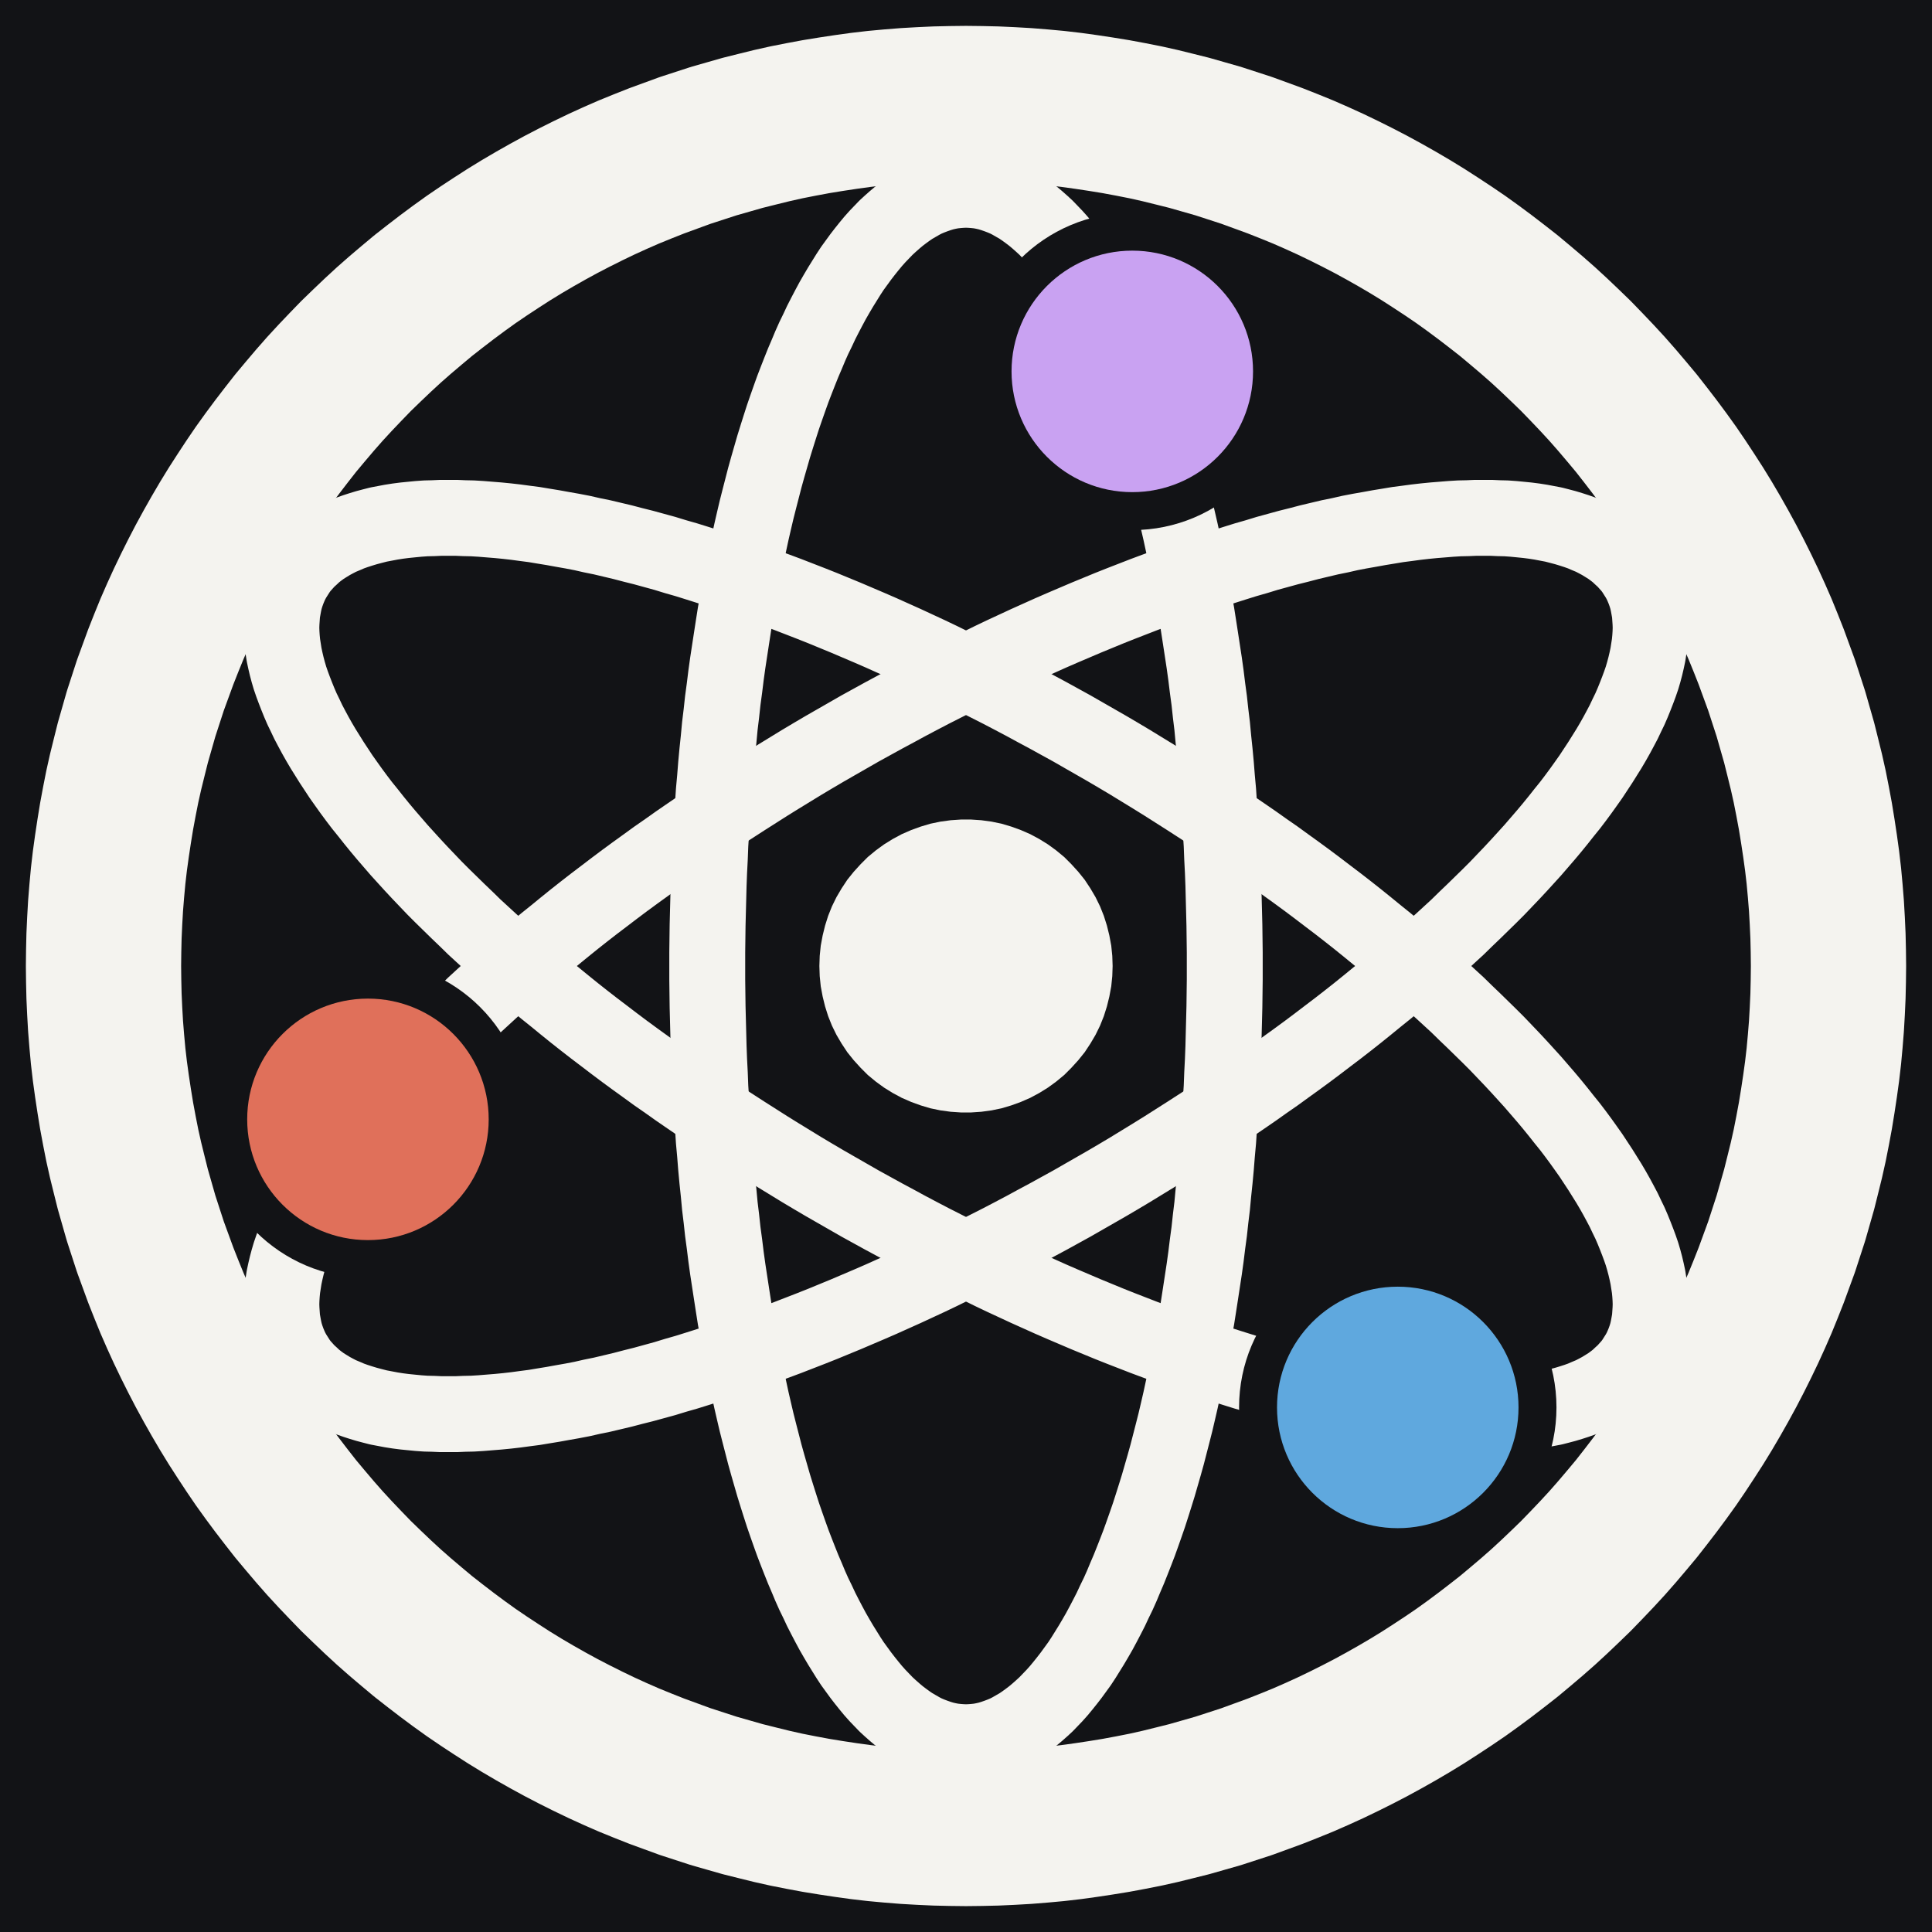
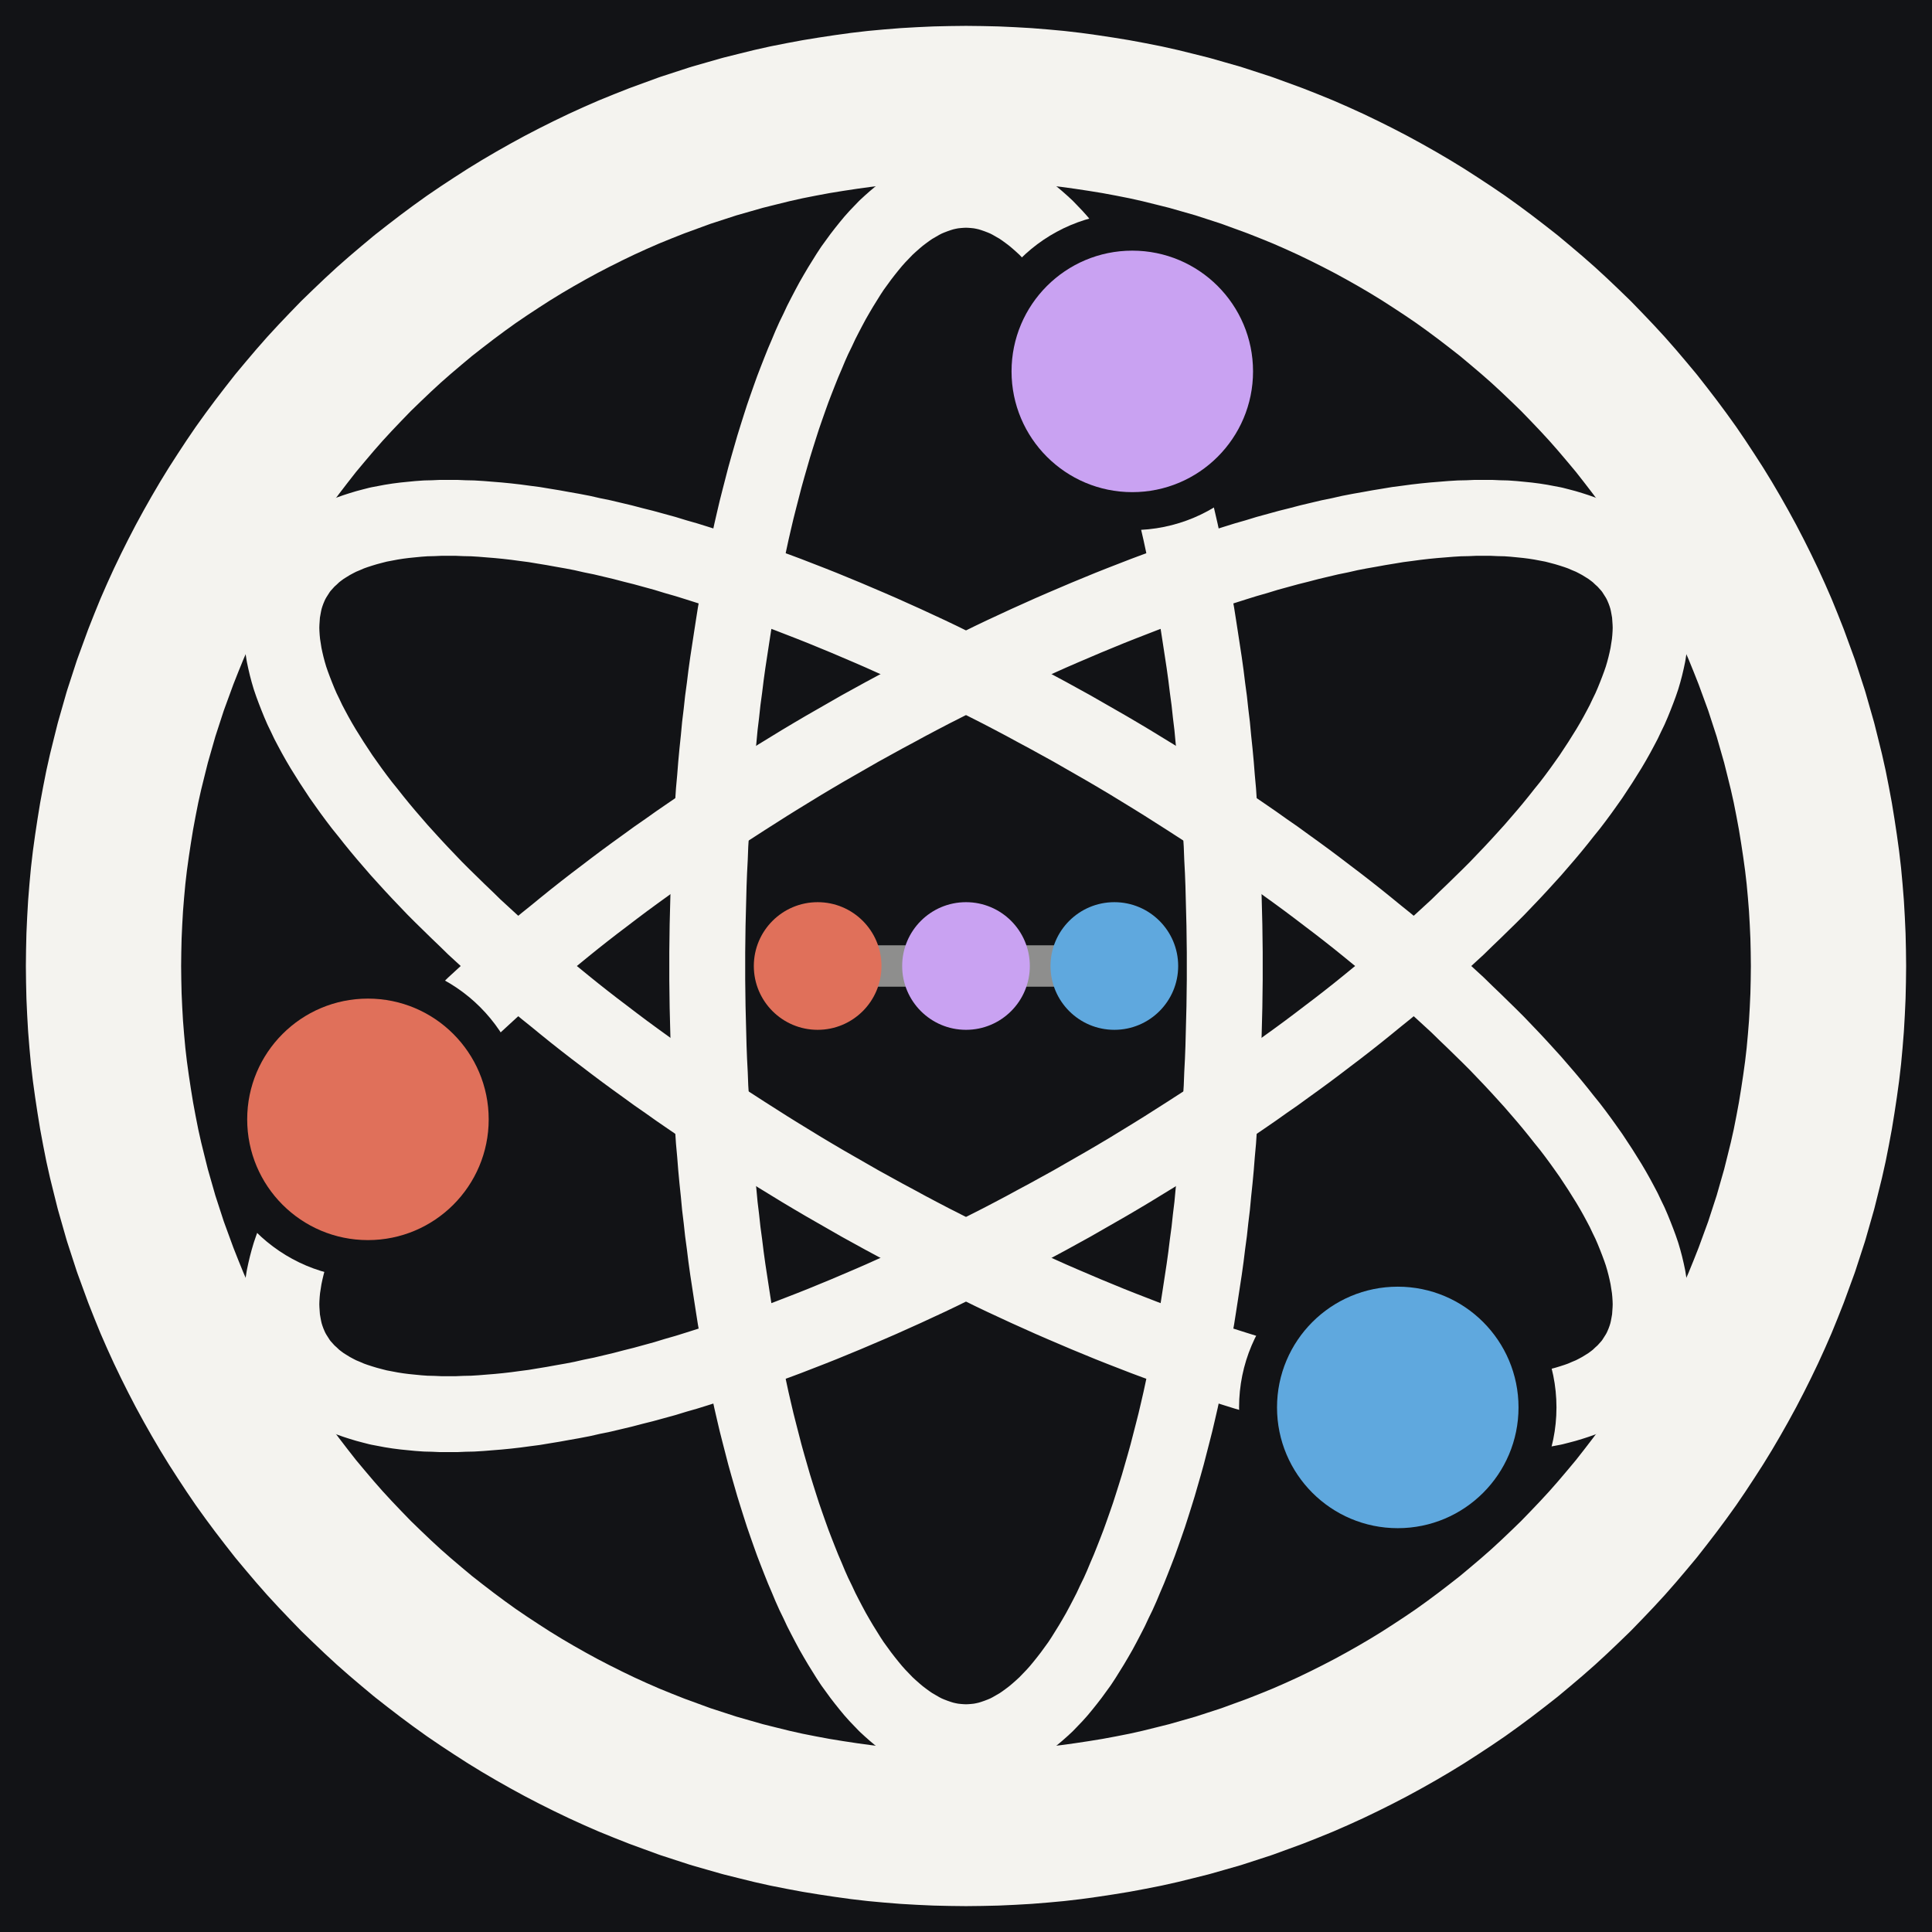
<svg xmlns="http://www.w3.org/2000/svg" viewBox="44 18 112 112" width="512" height="512">
  <rect x="44" y="18" width="112" height="112" fill="#121316" />
-   <path d="M108.50 74.00L108.48 74.59L108.42 75.18L108.31 75.77L108.17 76.34L107.99 76.91L107.77 77.46L107.51 77.99L107.21 78.50L106.88 79.00L106.51 79.46L106.11 79.90L105.69 80.32L105.23 80.70L104.75 81.05L104.25 81.36L103.73 81.64L103.18 81.88L102.63 82.08L102.06 82.25L101.48 82.37L100.89 82.45L100.30 82.49L99.70 82.49L99.11 82.45L98.52 82.37L97.94 82.25L97.37 82.08L96.82 81.88L96.27 81.64L95.75 81.36L95.25 81.05L94.77 80.70L94.31 80.32L93.89 79.90L93.49 79.46L93.12 79.00L92.79 78.50L92.49 77.99L92.23 77.46L92.01 76.91L91.83 76.34L91.69 75.77L91.58 75.18L91.52 74.59L91.50 74.00L91.52 73.41L91.58 72.82L91.69 72.23L91.83 71.66L92.01 71.09L92.23 70.54L92.49 70.01L92.79 69.50L93.12 69.00L93.49 68.54L93.89 68.10L94.31 67.68L94.77 67.30L95.25 66.95L95.75 66.64L96.27 66.36L96.82 66.12L97.37 65.92L97.94 65.75L98.52 65.63L99.11 65.55L99.70 65.51L100.30 65.51L100.89 65.55L101.48 65.63L102.06 65.75L102.63 65.92L103.18 66.12L103.73 66.36L104.25 66.64L104.75 66.95L105.23 67.30L105.69 67.68L106.11 68.10L106.51 68.54L106.88 69.00L107.21 69.50L107.51 70.01L107.77 70.54L107.99 71.09L108.17 71.66L108.31 72.23L108.42 72.82L108.48 73.41Z" fill="#f4f3ef" fill-rule="evenodd" />
  <path d="M150.00 74.00L149.99 74.87L149.97 75.74L149.93 76.62L149.88 77.49L149.81 78.36L149.73 79.23L149.63 80.09L149.51 80.96L149.38 81.82L149.24 82.68L149.08 83.54L148.91 84.40L148.72 85.25L148.51 86.10L148.30 86.94L148.06 87.78L147.82 88.62L147.55 89.45L147.28 90.28L146.98 91.10L146.68 91.92L146.36 92.73L146.03 93.54L145.68 94.34L145.32 95.13L144.94 95.92L144.55 96.70L144.15 97.47L143.73 98.24L143.30 99.00L142.86 99.75L142.40 100.50L141.93 101.23L141.45 101.96L140.96 102.68L140.45 103.39L139.93 104.09L139.40 104.78L138.86 105.47L138.30 106.14L137.74 106.80L137.16 107.46L136.57 108.10L135.97 108.73L135.36 109.36L134.73 109.97L134.10 110.57L133.46 111.16L132.80 111.74L132.14 112.30L131.47 112.86L130.78 113.40L130.09 113.93L129.39 114.45L128.68 114.96L127.96 115.45L127.23 115.93L126.50 116.40L125.75 116.86L125.00 117.30L124.24 117.73L123.47 118.15L122.70 118.55L121.92 118.94L121.13 119.32L120.34 119.68L119.54 120.03L118.73 120.36L117.92 120.68L117.10 120.98L116.28 121.28L115.45 121.55L114.62 121.82L113.78 122.06L112.94 122.30L112.10 122.51L111.25 122.72L110.40 122.91L109.54 123.08L108.68 123.24L107.82 123.38L106.96 123.51L106.09 123.63L105.23 123.73L104.36 123.81L103.49 123.88L102.62 123.93L101.74 123.97L100.87 123.99L100.00 124.00L99.13 123.99L98.26 123.97L97.38 123.93L96.51 123.88L95.64 123.81L94.77 123.73L93.91 123.63L93.04 123.51L92.18 123.38L91.32 123.24L90.46 123.08L89.60 122.91L88.75 122.72L87.90 122.51L87.06 122.30L86.22 122.06L85.38 121.82L84.55 121.55L83.72 121.28L82.90 120.98L82.08 120.68L81.27 120.36L80.46 120.03L79.66 119.68L78.87 119.32L78.08 118.94L77.30 118.55L76.53 118.15L75.76 117.73L75.00 117.30L74.25 116.86L73.50 116.40L72.77 115.93L72.04 115.45L71.32 114.96L70.61 114.45L69.91 113.93L69.22 113.40L68.53 112.86L67.86 112.30L67.20 111.74L66.54 111.16L65.90 110.57L65.27 109.97L64.64 109.36L64.03 108.73L63.43 108.10L62.84 107.46L62.26 106.80L61.70 106.14L61.14 105.47L60.60 104.78L60.07 104.09L59.55 103.39L59.04 102.68L58.55 101.96L58.07 101.23L57.60 100.50L57.14 99.75L56.70 99.00L56.27 98.24L55.85 97.47L55.45 96.70L55.06 95.92L54.68 95.13L54.32 94.34L53.97 93.54L53.64 92.73L53.32 91.92L53.02 91.10L52.72 90.28L52.45 89.45L52.18 88.62L51.94 87.78L51.70 86.94L51.49 86.10L51.28 85.25L51.09 84.40L50.92 83.54L50.76 82.68L50.62 81.82L50.49 80.96L50.37 80.09L50.27 79.23L50.19 78.36L50.12 77.49L50.07 76.62L50.03 75.74L50.01 74.87L50.00 74.00L50.01 73.13L50.03 72.26L50.07 71.38L50.12 70.51L50.19 69.64L50.27 68.77L50.37 67.91L50.49 67.04L50.62 66.18L50.76 65.32L50.92 64.46L51.09 63.60L51.28 62.75L51.49 61.90L51.70 61.06L51.94 60.22L52.18 59.38L52.45 58.55L52.72 57.72L53.02 56.90L53.32 56.08L53.64 55.27L53.97 54.46L54.32 53.66L54.68 52.87L55.06 52.08L55.45 51.30L55.85 50.53L56.27 49.76L56.70 49.00L57.14 48.25L57.60 47.50L58.07 46.77L58.55 46.04L59.04 45.32L59.55 44.61L60.07 43.91L60.60 43.22L61.14 42.53L61.70 41.86L62.26 41.20L62.84 40.54L63.43 39.90L64.03 39.27L64.64 38.64L65.27 38.03L65.90 37.43L66.54 36.84L67.20 36.26L67.86 35.70L68.53 35.14L69.22 34.60L69.91 34.07L70.61 33.55L71.32 33.04L72.04 32.55L72.77 32.07L73.50 31.60L74.25 31.14L75.00 30.70L75.76 30.27L76.53 29.85L77.30 29.45L78.08 29.06L78.87 28.68L79.66 28.32L80.46 27.97L81.27 27.64L82.08 27.32L82.90 27.02L83.72 26.72L84.55 26.45L85.38 26.18L86.22 25.94L87.06 25.70L87.90 25.49L88.75 25.28L89.60 25.09L90.46 24.92L91.32 24.76L92.18 24.62L93.04 24.49L93.91 24.37L94.77 24.27L95.64 24.19L96.51 24.12L97.38 24.07L98.26 24.03L99.13 24.01L100.00 24.00L100.87 24.01L101.74 24.03L102.62 24.07L103.49 24.12L104.36 24.19L105.23 24.27L106.09 24.37L106.96 24.49L107.82 24.62L108.68 24.76L109.54 24.92L110.40 25.09L111.25 25.28L112.10 25.49L112.94 25.70L113.78 25.94L114.62 26.18L115.45 26.45L116.28 26.72L117.10 27.02L117.92 27.32L118.73 27.64L119.54 27.97L120.34 28.32L121.13 28.68L121.92 29.06L122.70 29.45L123.47 29.85L124.24 30.27L125.00 30.70L125.75 31.14L126.50 31.60L127.23 32.07L127.96 32.55L128.68 33.04L129.39 33.55L130.09 34.07L130.78 34.60L131.47 35.14L132.14 35.70L132.80 36.26L133.46 36.84L134.10 37.43L134.73 38.03L135.36 38.64L135.97 39.27L136.57 39.90L137.16 40.54L137.74 41.20L138.30 41.86L138.86 42.53L139.40 43.22L139.93 43.91L140.45 44.61L140.96 45.32L141.45 46.04L141.93 46.77L142.40 47.50L142.86 48.25L143.30 49.00L143.73 49.76L144.15 50.53L144.55 51.30L144.94 52.08L145.32 52.87L145.68 53.66L146.03 54.46L146.36 55.27L146.68 56.08L146.98 56.90L147.28 57.72L147.55 58.55L147.82 59.38L148.06 60.22L148.30 61.06L148.51 61.90L148.72 62.75L148.91 63.60L149.08 64.46L149.24 65.32L149.38 66.18L149.51 67.04L149.63 67.91L149.73 68.77L149.81 69.64L149.88 70.51L149.93 71.38L149.97 72.26L149.99 73.13Z" fill="none" stroke="#f4f3ef" stroke-width="9" stroke-linejoin="round" />
  <path d="M138.97 96.50L138.83 96.72L138.69 96.94L138.53 97.15L138.35 97.35L138.17 97.55L137.97 97.73L137.77 97.92L137.55 98.09L137.32 98.26L137.08 98.41L136.82 98.57L136.56 98.71L136.29 98.85L136.00 98.97L135.70 99.10L135.39 99.21L135.08 99.31L134.75 99.41L134.41 99.50L134.06 99.59L133.69 99.66L133.32 99.73L132.94 99.79L132.55 99.84L132.15 99.88L131.74 99.92L131.32 99.95L130.89 99.96L130.45 99.98L130.00 99.98L129.54 99.98L129.08 99.96L128.60 99.95L128.11 99.92L127.62 99.88L127.12 99.84L126.61 99.79L126.09 99.73L125.57 99.66L125.03 99.59L124.49 99.50L123.94 99.41L123.39 99.31L122.82 99.21L122.25 99.10L121.68 98.97L121.09 98.85L120.50 98.71L119.91 98.57L119.30 98.41L118.70 98.26L118.08 98.09L117.46 97.92L116.84 97.73L116.21 97.55L115.57 97.35L114.94 97.15L114.29 96.94L113.64 96.72L112.99 96.50L112.33 96.27L111.67 96.03L111.01 95.79L110.34 95.54L109.67 95.28L109.00 95.02L108.32 94.75L107.64 94.47L106.96 94.19L106.28 93.90L105.60 93.61L104.91 93.31L104.22 93.00L103.53 92.69L102.84 92.37L102.15 92.05L101.46 91.72L100.77 91.38L100.07 91.04L99.38 90.70L98.69 90.35L98.00 90.00L97.31 89.64L96.61 89.27L95.93 88.90L95.24 88.53L94.55 88.15L93.86 87.77L93.18 87.38L92.50 86.99L91.82 86.60L91.14 86.20L90.47 85.80L89.80 85.39L89.13 84.98L88.47 84.57L87.81 84.15L87.15 83.73L86.50 83.31L85.85 82.89L85.20 82.46L84.56 82.03L83.93 81.60L83.29 81.16L82.67 80.72L82.05 80.29L81.43 79.84L80.82 79.40L80.22 78.96L79.62 78.51L79.03 78.06L78.45 77.62L77.87 77.17L77.30 76.72L76.73 76.26L76.18 75.81L75.62 75.36L75.08 74.91L74.55 74.45L74.02 74.00L73.50 73.55L72.99 73.09L72.48 72.64L71.99 72.19L71.50 71.74L71.03 71.28L70.56 70.83L70.10 70.38L69.65 69.94L69.20 69.49L68.77 69.04L68.35 68.60L67.94 68.16L67.53 67.71L67.14 67.28L66.76 66.84L66.38 66.40L66.02 65.97L65.67 65.54L65.33 65.11L64.99 64.69L64.67 64.27L64.36 63.85L64.06 63.43L63.77 63.02L63.50 62.61L63.23 62.20L62.98 61.80L62.73 61.40L62.50 61.01L62.28 60.62L62.07 60.23L61.87 59.85L61.69 59.47L61.51 59.10L61.35 58.73L61.20 58.36L61.06 58.00L60.93 57.65L60.81 57.30L60.71 56.96L60.62 56.62L60.54 56.28L60.47 55.95L60.42 55.63L60.37 55.31L60.34 55.00L60.32 54.69L60.31 54.39L60.32 54.10L60.34 53.81L60.36 53.53L60.41 53.25L60.46 52.98L60.52 52.72L60.60 52.46L60.69 52.21L60.79 51.97L60.90 51.73L61.03 51.50L61.17 51.28L61.31 51.06L61.47 50.85L61.65 50.65L61.83 50.45L62.03 50.27L62.23 50.08L62.45 49.91L62.68 49.74L62.92 49.59L63.18 49.43L63.44 49.29L63.71 49.15L64.00 49.03L64.30 48.90L64.61 48.79L64.92 48.69L65.25 48.59L65.59 48.50L65.94 48.41L66.31 48.34L66.68 48.27L67.06 48.21L67.45 48.16L67.85 48.12L68.26 48.08L68.68 48.05L69.11 48.04L69.55 48.02L70.00 48.02L70.46 48.02L70.92 48.04L71.40 48.05L71.89 48.08L72.38 48.12L72.88 48.16L73.39 48.21L73.91 48.27L74.43 48.34L74.97 48.41L75.51 48.50L76.06 48.59L76.61 48.69L77.18 48.79L77.75 48.90L78.32 49.03L78.91 49.15L79.50 49.29L80.09 49.43L80.70 49.59L81.30 49.74L81.92 49.91L82.54 50.08L83.16 50.27L83.79 50.45L84.43 50.65L85.06 50.85L85.71 51.06L86.36 51.28L87.01 51.50L87.67 51.73L88.33 51.97L88.99 52.21L89.66 52.46L90.33 52.72L91.00 52.98L91.68 53.25L92.36 53.53L93.04 53.81L93.72 54.10L94.40 54.39L95.09 54.69L95.78 55.00L96.47 55.31L97.16 55.63L97.85 55.95L98.54 56.28L99.23 56.62L99.93 56.96L100.62 57.30L101.31 57.65L102.00 58.00L102.69 58.36L103.39 58.73L104.07 59.10L104.76 59.47L105.45 59.85L106.14 60.23L106.82 60.62L107.50 61.01L108.18 61.40L108.86 61.80L109.53 62.20L110.20 62.61L110.87 63.02L111.53 63.43L112.19 63.85L112.85 64.27L113.50 64.69L114.15 65.11L114.80 65.54L115.44 65.97L116.07 66.40L116.71 66.84L117.33 67.28L117.95 67.71L118.57 68.16L119.18 68.60L119.78 69.04L120.38 69.49L120.97 69.94L121.55 70.38L122.13 70.83L122.70 71.28L123.27 71.74L123.82 72.19L124.38 72.64L124.92 73.09L125.45 73.55L125.98 74.00L126.50 74.45L127.01 74.91L127.52 75.36L128.01 75.81L128.50 76.26L128.97 76.72L129.44 77.17L129.90 77.62L130.35 78.06L130.80 78.51L131.23 78.96L131.65 79.40L132.06 79.84L132.47 80.29L132.86 80.72L133.24 81.16L133.62 81.60L133.98 82.03L134.33 82.46L134.67 82.89L135.01 83.31L135.33 83.73L135.64 84.15L135.94 84.57L136.23 84.98L136.50 85.39L136.77 85.80L137.02 86.20L137.27 86.60L137.50 86.99L137.72 87.38L137.93 87.77L138.13 88.15L138.31 88.53L138.49 88.90L138.65 89.27L138.80 89.64L138.94 90.00L139.07 90.35L139.19 90.70L139.29 91.04L139.38 91.38L139.46 91.72L139.53 92.05L139.58 92.37L139.63 92.69L139.66 93.00L139.68 93.31L139.69 93.61L139.68 93.90L139.66 94.19L139.64 94.47L139.59 94.75L139.54 95.02L139.48 95.28L139.40 95.54L139.31 95.79L139.21 96.03L139.10 96.27Z" fill="none" stroke="#f4f3ef" stroke-width="4.4" stroke-linejoin="round" />
  <path d="M138.97 51.50L139.10 51.73L139.21 51.97L139.31 52.21L139.40 52.46L139.48 52.72L139.54 52.98L139.59 53.25L139.64 53.53L139.66 53.81L139.68 54.10L139.69 54.39L139.68 54.69L139.66 55.00L139.63 55.31L139.58 55.63L139.53 55.95L139.46 56.28L139.38 56.62L139.29 56.96L139.19 57.30L139.07 57.65L138.94 58.00L138.80 58.36L138.65 58.73L138.49 59.10L138.31 59.47L138.13 59.85L137.93 60.23L137.72 60.62L137.50 61.01L137.27 61.40L137.02 61.80L136.77 62.20L136.50 62.61L136.23 63.02L135.94 63.43L135.64 63.85L135.33 64.27L135.01 64.69L134.67 65.11L134.33 65.54L133.98 65.97L133.62 66.40L133.24 66.84L132.86 67.28L132.47 67.71L132.06 68.16L131.65 68.60L131.23 69.04L130.80 69.49L130.35 69.94L129.90 70.38L129.44 70.83L128.97 71.28L128.50 71.74L128.01 72.19L127.52 72.64L127.01 73.09L126.50 73.55L125.98 74.00L125.45 74.45L124.92 74.91L124.38 75.36L123.82 75.81L123.27 76.26L122.70 76.72L122.13 77.17L121.55 77.62L120.97 78.06L120.38 78.51L119.78 78.96L119.18 79.40L118.57 79.84L117.95 80.29L117.33 80.72L116.71 81.16L116.07 81.60L115.44 82.03L114.80 82.46L114.15 82.89L113.50 83.31L112.85 83.73L112.19 84.15L111.53 84.57L110.87 84.98L110.20 85.39L109.53 85.80L108.86 86.20L108.18 86.60L107.50 86.99L106.82 87.38L106.14 87.77L105.45 88.15L104.76 88.53L104.07 88.90L103.39 89.27L102.69 89.64L102.00 90.00L101.31 90.35L100.62 90.70L99.93 91.04L99.23 91.38L98.54 91.72L97.85 92.05L97.16 92.37L96.47 92.69L95.78 93.00L95.09 93.31L94.40 93.61L93.72 93.90L93.04 94.19L92.36 94.47L91.68 94.75L91.00 95.02L90.33 95.28L89.66 95.54L88.99 95.79L88.33 96.03L87.67 96.27L87.01 96.50L86.36 96.72L85.71 96.94L85.06 97.15L84.43 97.35L83.79 97.55L83.16 97.73L82.54 97.92L81.92 98.09L81.30 98.26L80.70 98.41L80.09 98.57L79.50 98.71L78.91 98.85L78.32 98.97L77.75 99.10L77.18 99.21L76.61 99.31L76.06 99.41L75.51 99.50L74.97 99.59L74.43 99.66L73.91 99.73L73.39 99.79L72.88 99.84L72.38 99.88L71.89 99.92L71.40 99.95L70.92 99.96L70.46 99.98L70.00 99.98L69.55 99.98L69.11 99.96L68.68 99.95L68.26 99.92L67.85 99.88L67.45 99.84L67.06 99.79L66.68 99.73L66.31 99.66L65.94 99.59L65.59 99.50L65.25 99.41L64.92 99.31L64.61 99.21L64.30 99.10L64.00 98.97L63.71 98.85L63.44 98.71L63.18 98.57L62.92 98.41L62.68 98.26L62.45 98.09L62.23 97.92L62.03 97.73L61.83 97.55L61.65 97.35L61.47 97.15L61.31 96.94L61.17 96.72L61.03 96.50L60.90 96.27L60.79 96.03L60.69 95.79L60.60 95.54L60.52 95.28L60.46 95.02L60.41 94.75L60.36 94.47L60.34 94.19L60.32 93.90L60.31 93.61L60.32 93.31L60.34 93.00L60.37 92.69L60.42 92.37L60.47 92.05L60.54 91.72L60.62 91.38L60.71 91.04L60.81 90.70L60.93 90.35L61.06 90.00L61.20 89.64L61.35 89.27L61.51 88.90L61.69 88.53L61.87 88.15L62.07 87.77L62.28 87.38L62.50 86.99L62.73 86.60L62.98 86.20L63.23 85.80L63.50 85.39L63.77 84.98L64.06 84.57L64.36 84.15L64.67 83.73L64.99 83.31L65.33 82.89L65.67 82.46L66.02 82.03L66.38 81.60L66.76 81.16L67.14 80.72L67.53 80.29L67.94 79.84L68.35 79.40L68.77 78.96L69.20 78.51L69.65 78.06L70.10 77.62L70.56 77.17L71.03 76.72L71.50 76.26L71.99 75.81L72.48 75.36L72.99 74.91L73.50 74.45L74.02 74.00L74.55 73.55L75.08 73.09L75.62 72.64L76.18 72.19L76.73 71.74L77.30 71.28L77.87 70.83L78.45 70.38L79.03 69.94L79.62 69.49L80.22 69.04L80.82 68.60L81.43 68.16L82.05 67.71L82.67 67.28L83.29 66.84L83.93 66.40L84.56 65.97L85.20 65.54L85.85 65.11L86.50 64.69L87.15 64.27L87.81 63.85L88.47 63.43L89.13 63.02L89.80 62.61L90.47 62.20L91.14 61.80L91.82 61.40L92.50 61.01L93.18 60.62L93.86 60.23L94.55 59.85L95.24 59.47L95.93 59.10L96.61 58.73L97.31 58.36L98.00 58.00L98.69 57.65L99.38 57.30L100.07 56.96L100.77 56.62L101.46 56.28L102.15 55.95L102.84 55.63L103.53 55.31L104.22 55.00L104.91 54.69L105.60 54.39L106.28 54.10L106.96 53.81L107.64 53.53L108.32 53.25L109.00 52.98L109.67 52.72L110.34 52.46L111.01 52.21L111.67 51.97L112.33 51.73L112.99 51.50L113.64 51.28L114.29 51.06L114.94 50.85L115.57 50.65L116.21 50.45L116.84 50.27L117.46 50.08L118.08 49.91L118.70 49.74L119.30 49.59L119.91 49.43L120.50 49.29L121.09 49.15L121.68 49.03L122.25 48.90L122.82 48.79L123.39 48.69L123.94 48.59L124.49 48.50L125.03 48.41L125.57 48.34L126.09 48.27L126.61 48.21L127.12 48.16L127.62 48.12L128.11 48.08L128.60 48.05L129.08 48.04L129.54 48.02L130.00 48.02L130.45 48.02L130.89 48.04L131.32 48.05L131.74 48.08L132.15 48.12L132.55 48.16L132.94 48.21L133.32 48.27L133.69 48.34L134.06 48.41L134.41 48.50L134.75 48.59L135.08 48.69L135.39 48.79L135.70 48.90L136.00 49.03L136.29 49.15L136.56 49.29L136.82 49.43L137.08 49.59L137.32 49.74L137.55 49.91L137.77 50.08L137.97 50.27L138.17 50.45L138.35 50.65L138.53 50.85L138.69 51.06L138.83 51.28Z" fill="none" stroke="#f4f3ef" stroke-width="4.4" stroke-linejoin="round" />
  <path d="M100.00 119.00L99.74 118.99L99.48 118.97L99.21 118.94L98.95 118.89L98.69 118.83L98.43 118.75L98.17 118.66L97.91 118.56L97.65 118.45L97.40 118.32L97.14 118.17L96.88 118.02L96.63 117.85L96.37 117.66L96.12 117.47L95.87 117.26L95.61 117.03L95.36 116.80L95.12 116.55L94.87 116.29L94.62 116.01L94.38 115.72L94.14 115.42L93.90 115.11L93.66 114.78L93.42 114.45L93.19 114.10L92.96 113.73L92.73 113.36L92.50 112.97L92.27 112.57L92.05 112.16L91.83 111.74L91.61 111.31L91.40 110.86L91.18 110.41L90.97 109.94L90.77 109.46L90.56 108.97L90.36 108.47L90.16 107.96L89.96 107.44L89.77 106.91L89.58 106.37L89.39 105.82L89.21 105.26L89.03 104.69L88.85 104.11L88.68 103.52L88.51 102.93L88.34 102.32L88.18 101.70L88.02 101.08L87.86 100.45L87.71 99.81L87.56 99.16L87.42 98.51L87.28 97.85L87.14 97.18L87.01 96.50L86.88 95.82L86.76 95.13L86.63 94.43L86.52 93.73L86.41 93.02L86.30 92.30L86.19 91.58L86.09 90.86L86.00 90.13L85.90 89.39L85.82 88.65L85.73 87.91L85.66 87.16L85.58 86.40L85.51 85.65L85.45 84.89L85.38 84.12L85.33 83.36L85.28 82.59L85.23 81.81L85.18 81.04L85.15 80.26L85.11 79.48L85.08 78.70L85.06 77.92L85.04 77.14L85.02 76.36L85.01 75.57L85.00 74.79L85.00 74.00L85.00 73.21L85.01 72.43L85.02 71.64L85.04 70.86L85.06 70.08L85.08 69.30L85.11 68.52L85.15 67.74L85.18 66.96L85.23 66.19L85.28 65.41L85.33 64.64L85.38 63.88L85.45 63.11L85.51 62.35L85.58 61.60L85.66 60.84L85.73 60.09L85.82 59.35L85.90 58.61L86.00 57.87L86.09 57.14L86.19 56.42L86.30 55.70L86.41 54.98L86.52 54.27L86.63 53.57L86.76 52.87L86.88 52.18L87.01 51.50L87.14 50.82L87.28 50.15L87.42 49.49L87.56 48.84L87.71 48.19L87.86 47.55L88.02 46.92L88.18 46.30L88.34 45.68L88.51 45.07L88.68 44.48L88.85 43.89L89.03 43.31L89.21 42.74L89.39 42.18L89.58 41.63L89.77 41.09L89.96 40.56L90.16 40.04L90.36 39.53L90.56 39.03L90.77 38.54L90.97 38.06L91.18 37.59L91.40 37.14L91.61 36.69L91.83 36.26L92.05 35.84L92.27 35.43L92.50 35.03L92.73 34.64L92.96 34.27L93.19 33.90L93.42 33.55L93.66 33.22L93.90 32.89L94.14 32.58L94.38 32.28L94.62 31.99L94.87 31.71L95.12 31.45L95.36 31.20L95.61 30.97L95.87 30.74L96.12 30.53L96.37 30.34L96.63 30.15L96.88 29.98L97.14 29.83L97.40 29.68L97.65 29.55L97.91 29.44L98.17 29.34L98.43 29.25L98.69 29.17L98.95 29.11L99.21 29.06L99.48 29.03L99.74 29.01L100.00 29.00L100.26 29.01L100.52 29.03L100.79 29.06L101.05 29.11L101.31 29.17L101.57 29.25L101.83 29.34L102.09 29.44L102.35 29.55L102.60 29.68L102.86 29.83L103.12 29.98L103.37 30.15L103.63 30.34L103.88 30.53L104.13 30.74L104.39 30.97L104.64 31.20L104.88 31.45L105.13 31.71L105.38 31.99L105.62 32.28L105.86 32.58L106.10 32.89L106.34 33.22L106.58 33.55L106.81 33.90L107.04 34.27L107.27 34.64L107.50 35.03L107.73 35.43L107.95 35.84L108.17 36.26L108.39 36.69L108.60 37.14L108.82 37.59L109.03 38.06L109.23 38.54L109.44 39.03L109.64 39.53L109.84 40.04L110.04 40.56L110.23 41.09L110.42 41.63L110.61 42.18L110.79 42.74L110.97 43.31L111.15 43.89L111.32 44.48L111.49 45.07L111.66 45.68L111.82 46.30L111.98 46.92L112.14 47.55L112.29 48.19L112.44 48.84L112.58 49.49L112.72 50.15L112.86 50.82L112.99 51.50L113.12 52.18L113.24 52.87L113.37 53.57L113.48 54.27L113.59 54.98L113.70 55.70L113.81 56.42L113.91 57.14L114.00 57.87L114.10 58.61L114.18 59.35L114.27 60.09L114.34 60.84L114.42 61.60L114.49 62.35L114.55 63.11L114.62 63.88L114.67 64.64L114.72 65.41L114.77 66.19L114.82 66.96L114.85 67.74L114.89 68.52L114.92 69.30L114.94 70.08L114.96 70.86L114.98 71.64L114.99 72.43L115.00 73.21L115.00 74.00L115.00 74.79L114.99 75.57L114.98 76.36L114.96 77.14L114.94 77.92L114.92 78.70L114.89 79.48L114.85 80.26L114.82 81.04L114.77 81.81L114.72 82.59L114.67 83.36L114.62 84.12L114.55 84.89L114.49 85.65L114.42 86.40L114.34 87.16L114.27 87.91L114.18 88.65L114.10 89.39L114.00 90.13L113.91 90.86L113.81 91.58L113.70 92.30L113.59 93.02L113.48 93.73L113.37 94.43L113.24 95.13L113.12 95.82L112.99 96.50L112.86 97.18L112.72 97.85L112.58 98.51L112.44 99.16L112.29 99.81L112.14 100.45L111.98 101.08L111.82 101.70L111.66 102.32L111.49 102.93L111.32 103.52L111.15 104.11L110.97 104.69L110.79 105.26L110.61 105.82L110.42 106.37L110.23 106.91L110.04 107.44L109.84 107.96L109.64 108.47L109.44 108.97L109.23 109.46L109.03 109.94L108.82 110.41L108.60 110.86L108.39 111.31L108.17 111.74L107.95 112.16L107.73 112.57L107.50 112.97L107.27 113.36L107.04 113.73L106.81 114.10L106.58 114.45L106.34 114.78L106.10 115.11L105.86 115.42L105.62 115.72L105.38 116.01L105.13 116.29L104.88 116.55L104.64 116.80L104.39 117.03L104.13 117.26L103.88 117.47L103.63 117.66L103.37 117.85L103.12 118.02L102.86 118.17L102.60 118.32L102.35 118.45L102.09 118.56L101.83 118.66L101.57 118.75L101.31 118.83L101.05 118.89L100.79 118.94L100.52 118.97L100.26 118.99Z" fill="none" stroke="#f4f3ef" stroke-width="4.4" stroke-linejoin="round" />
+   <path d="M91.4 74H108.6" stroke="#f4f3ef" stroke-width="2.4" opacity=".55" />
+   <circle cx="91.4" cy="74" r="3.7" fill="#e0705a" />
+   <circle cx="100" cy="74" r="3.7" fill="#c9a2f2" />
+   <circle cx="108.6" cy="74" r="3.7" fill="#5fa8de" />
  <circle cx="109.64" cy="39.53" r="9.2" fill="#121316" />
  <circle cx="109.64" cy="39.53" r="7" fill="#c9a2f2" />
  <circle cx="65.33" cy="82.89" r="9.2" fill="#121316" />
  <circle cx="65.33" cy="82.89" r="7" fill="#e0705a" />
  <circle cx="125.03" cy="99.59" r="9.2" fill="#121316" />
  <circle cx="125.03" cy="99.59" r="7" fill="#5fa8de" />
</svg>
